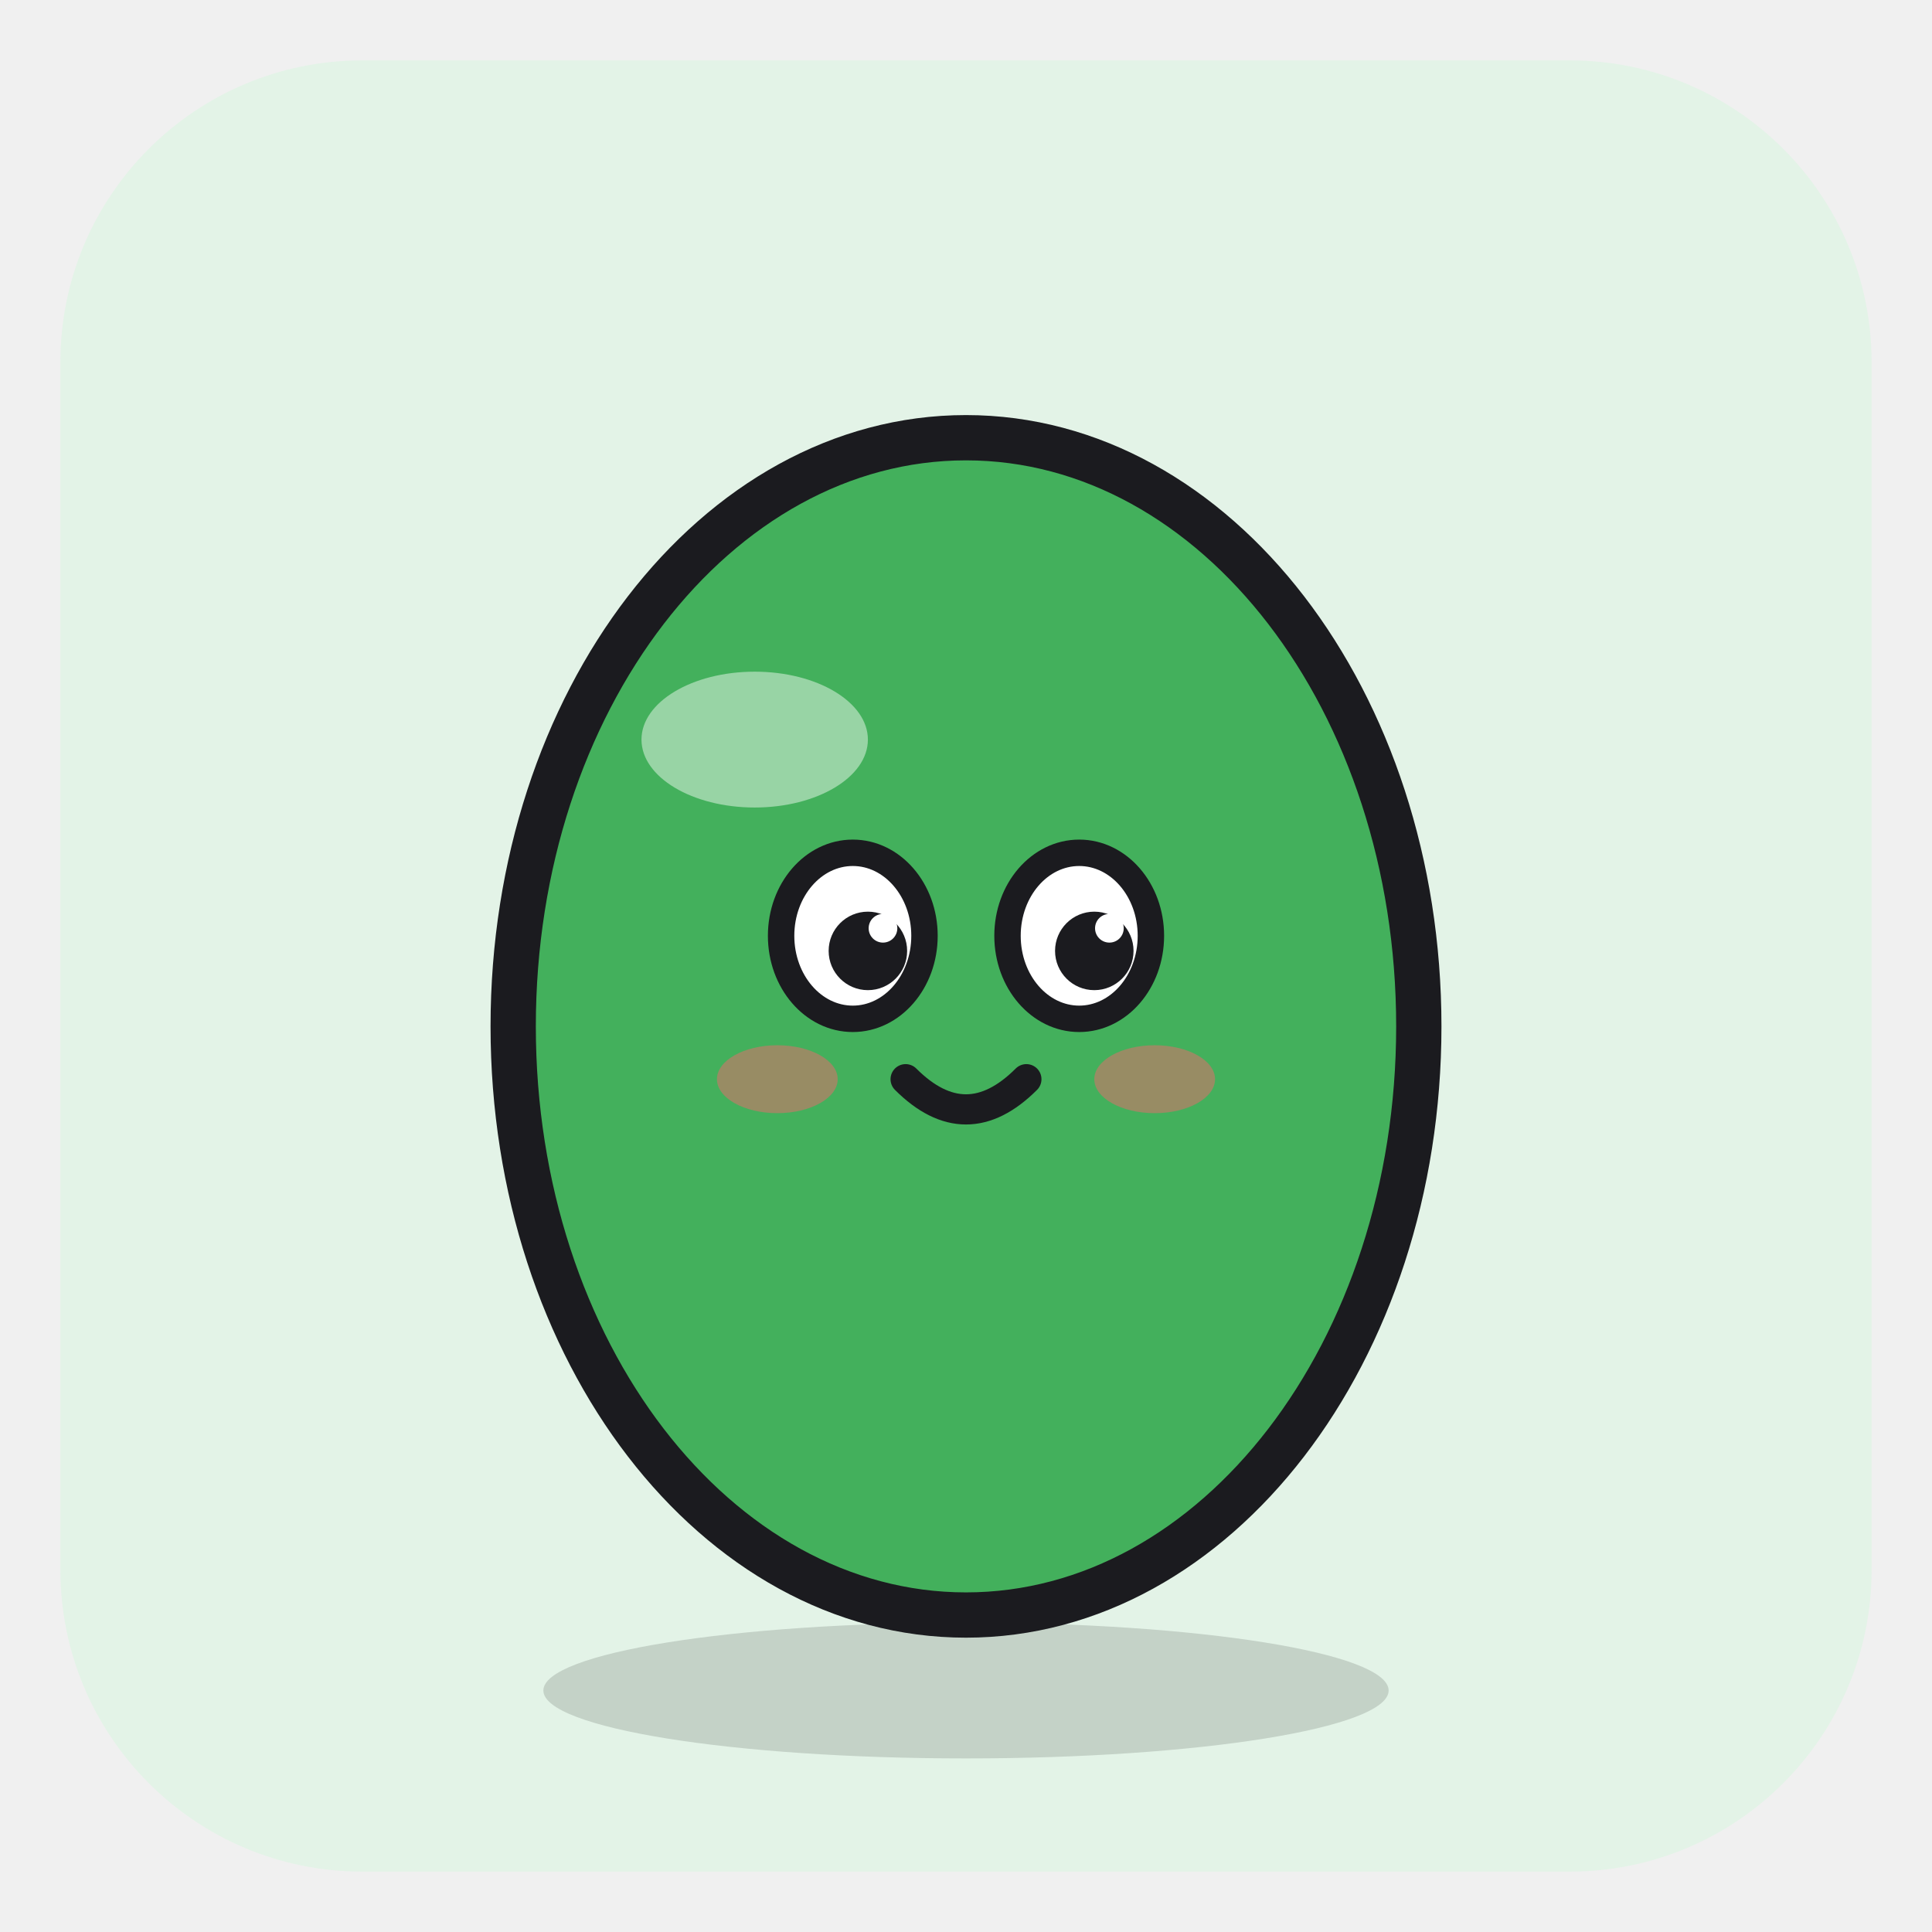
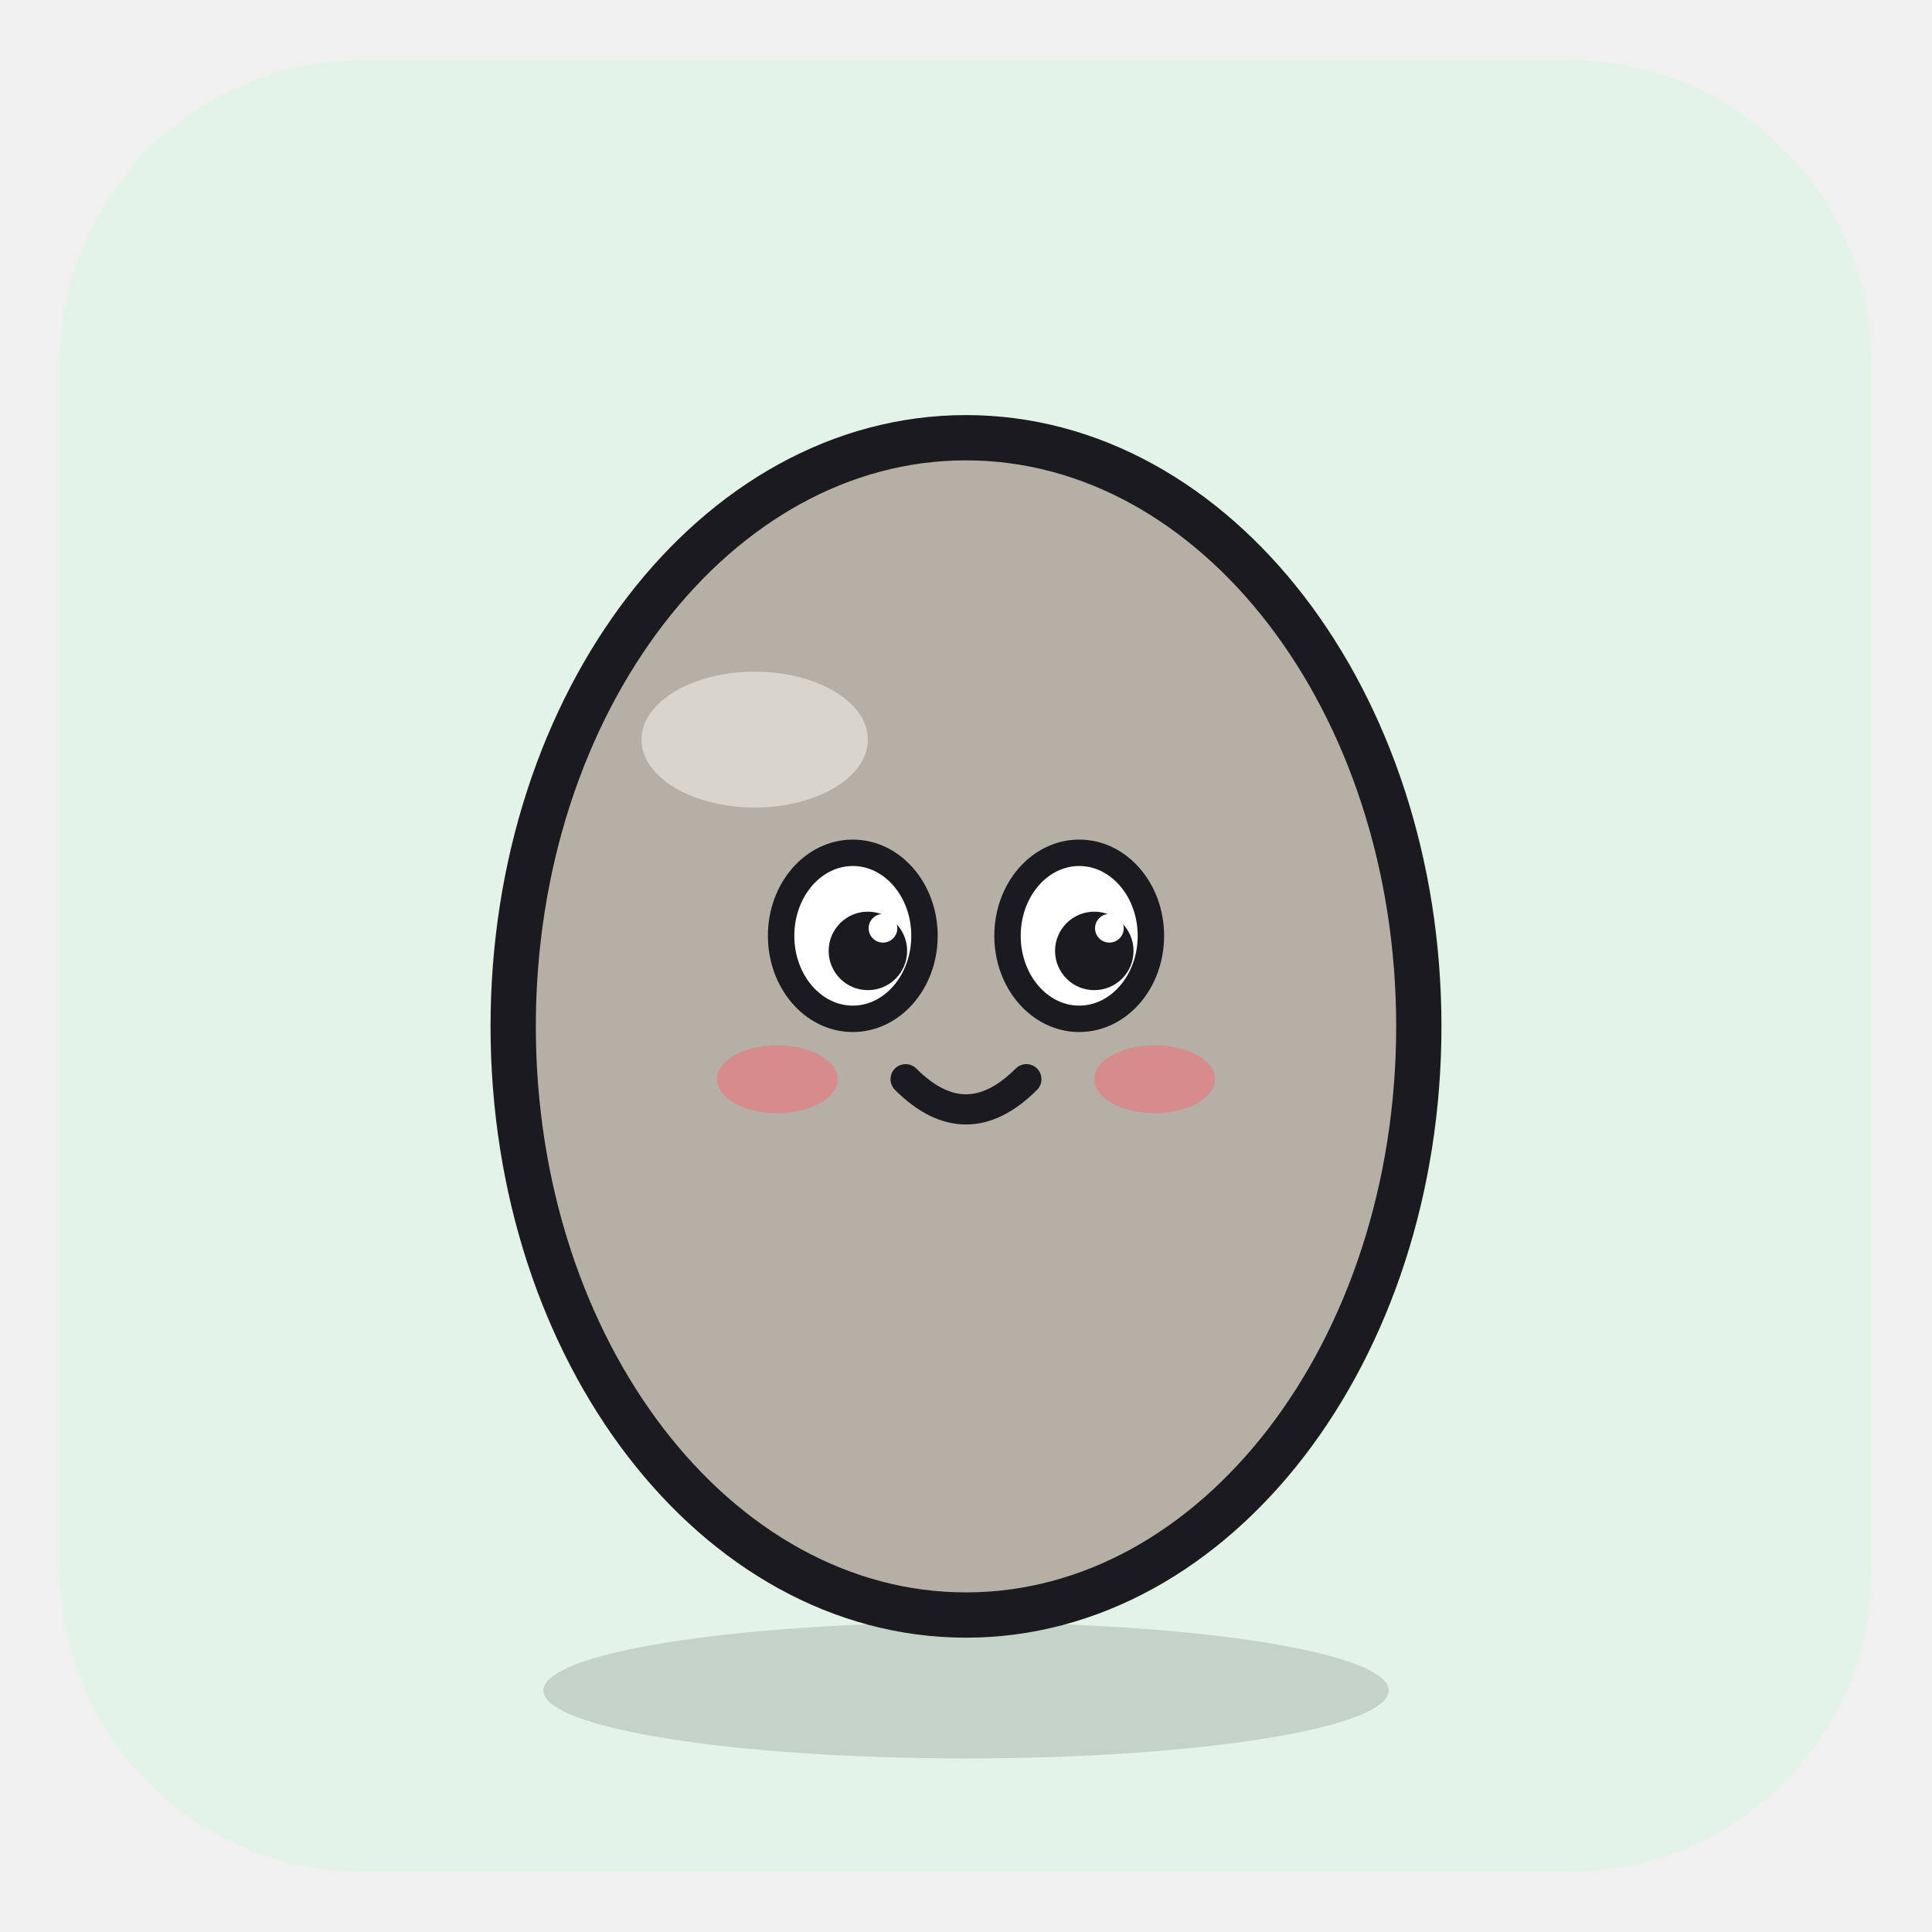
<svg xmlns="http://www.w3.org/2000/svg" viewBox="0 0 256 256" role="img" aria-labelledby="t">
  <rect x="8" y="8" width="240" height="240" rx="40" fill="#E3F3E7" />
  <ellipse cx="128" cy="224" rx="56" ry="9" fill="#000" opacity="0.14" />
  <g stroke="#1B1B1F" stroke-width="6" stroke-linejoin="round" stroke-linecap="round">
-     <ellipse cx="128" cy="136" rx="60" ry="78" fill="#43B05C" />
+     <ellipse cx="128" cy="136" rx="60" ry="78" fill="#B5AFA6" />
  </g>
-   <ellipse cx="100" cy="98" rx="15" ry="9" fill="#98D4A5" />
+   <ellipse cx="100" cy="98" rx="15" ry="9" fill="#D9D4CC" />
  <ellipse cx="103" cy="143" rx="8" ry="4.5" fill="#FF5F6D" opacity="0.45" />
  <ellipse cx="153" cy="143" rx="8" ry="4.5" fill="#FF5F6D" opacity="0.45" />
  <g stroke="#1B1B1F" stroke-width="3.5">
    <ellipse cx="113" cy="124" rx="9.5" ry="11" fill="#FFFFFF" />
    <ellipse cx="143" cy="124" rx="9.5" ry="11" fill="#FFFFFF" />
  </g>
  <circle cx="115" cy="126" r="5.2" fill="#1B1B1F" />
  <circle cx="145" cy="126" r="5.2" fill="#1B1B1F" />
  <circle cx="117" cy="123" r="1.9" fill="#FFFFFF" />
  <circle cx="147" cy="123" r="1.9" fill="#FFFFFF" />
  <path d="M120 143 Q128 151 136 143" stroke="#1B1B1F" stroke-width="4" stroke-linecap="round" fill="none" />
</svg>
